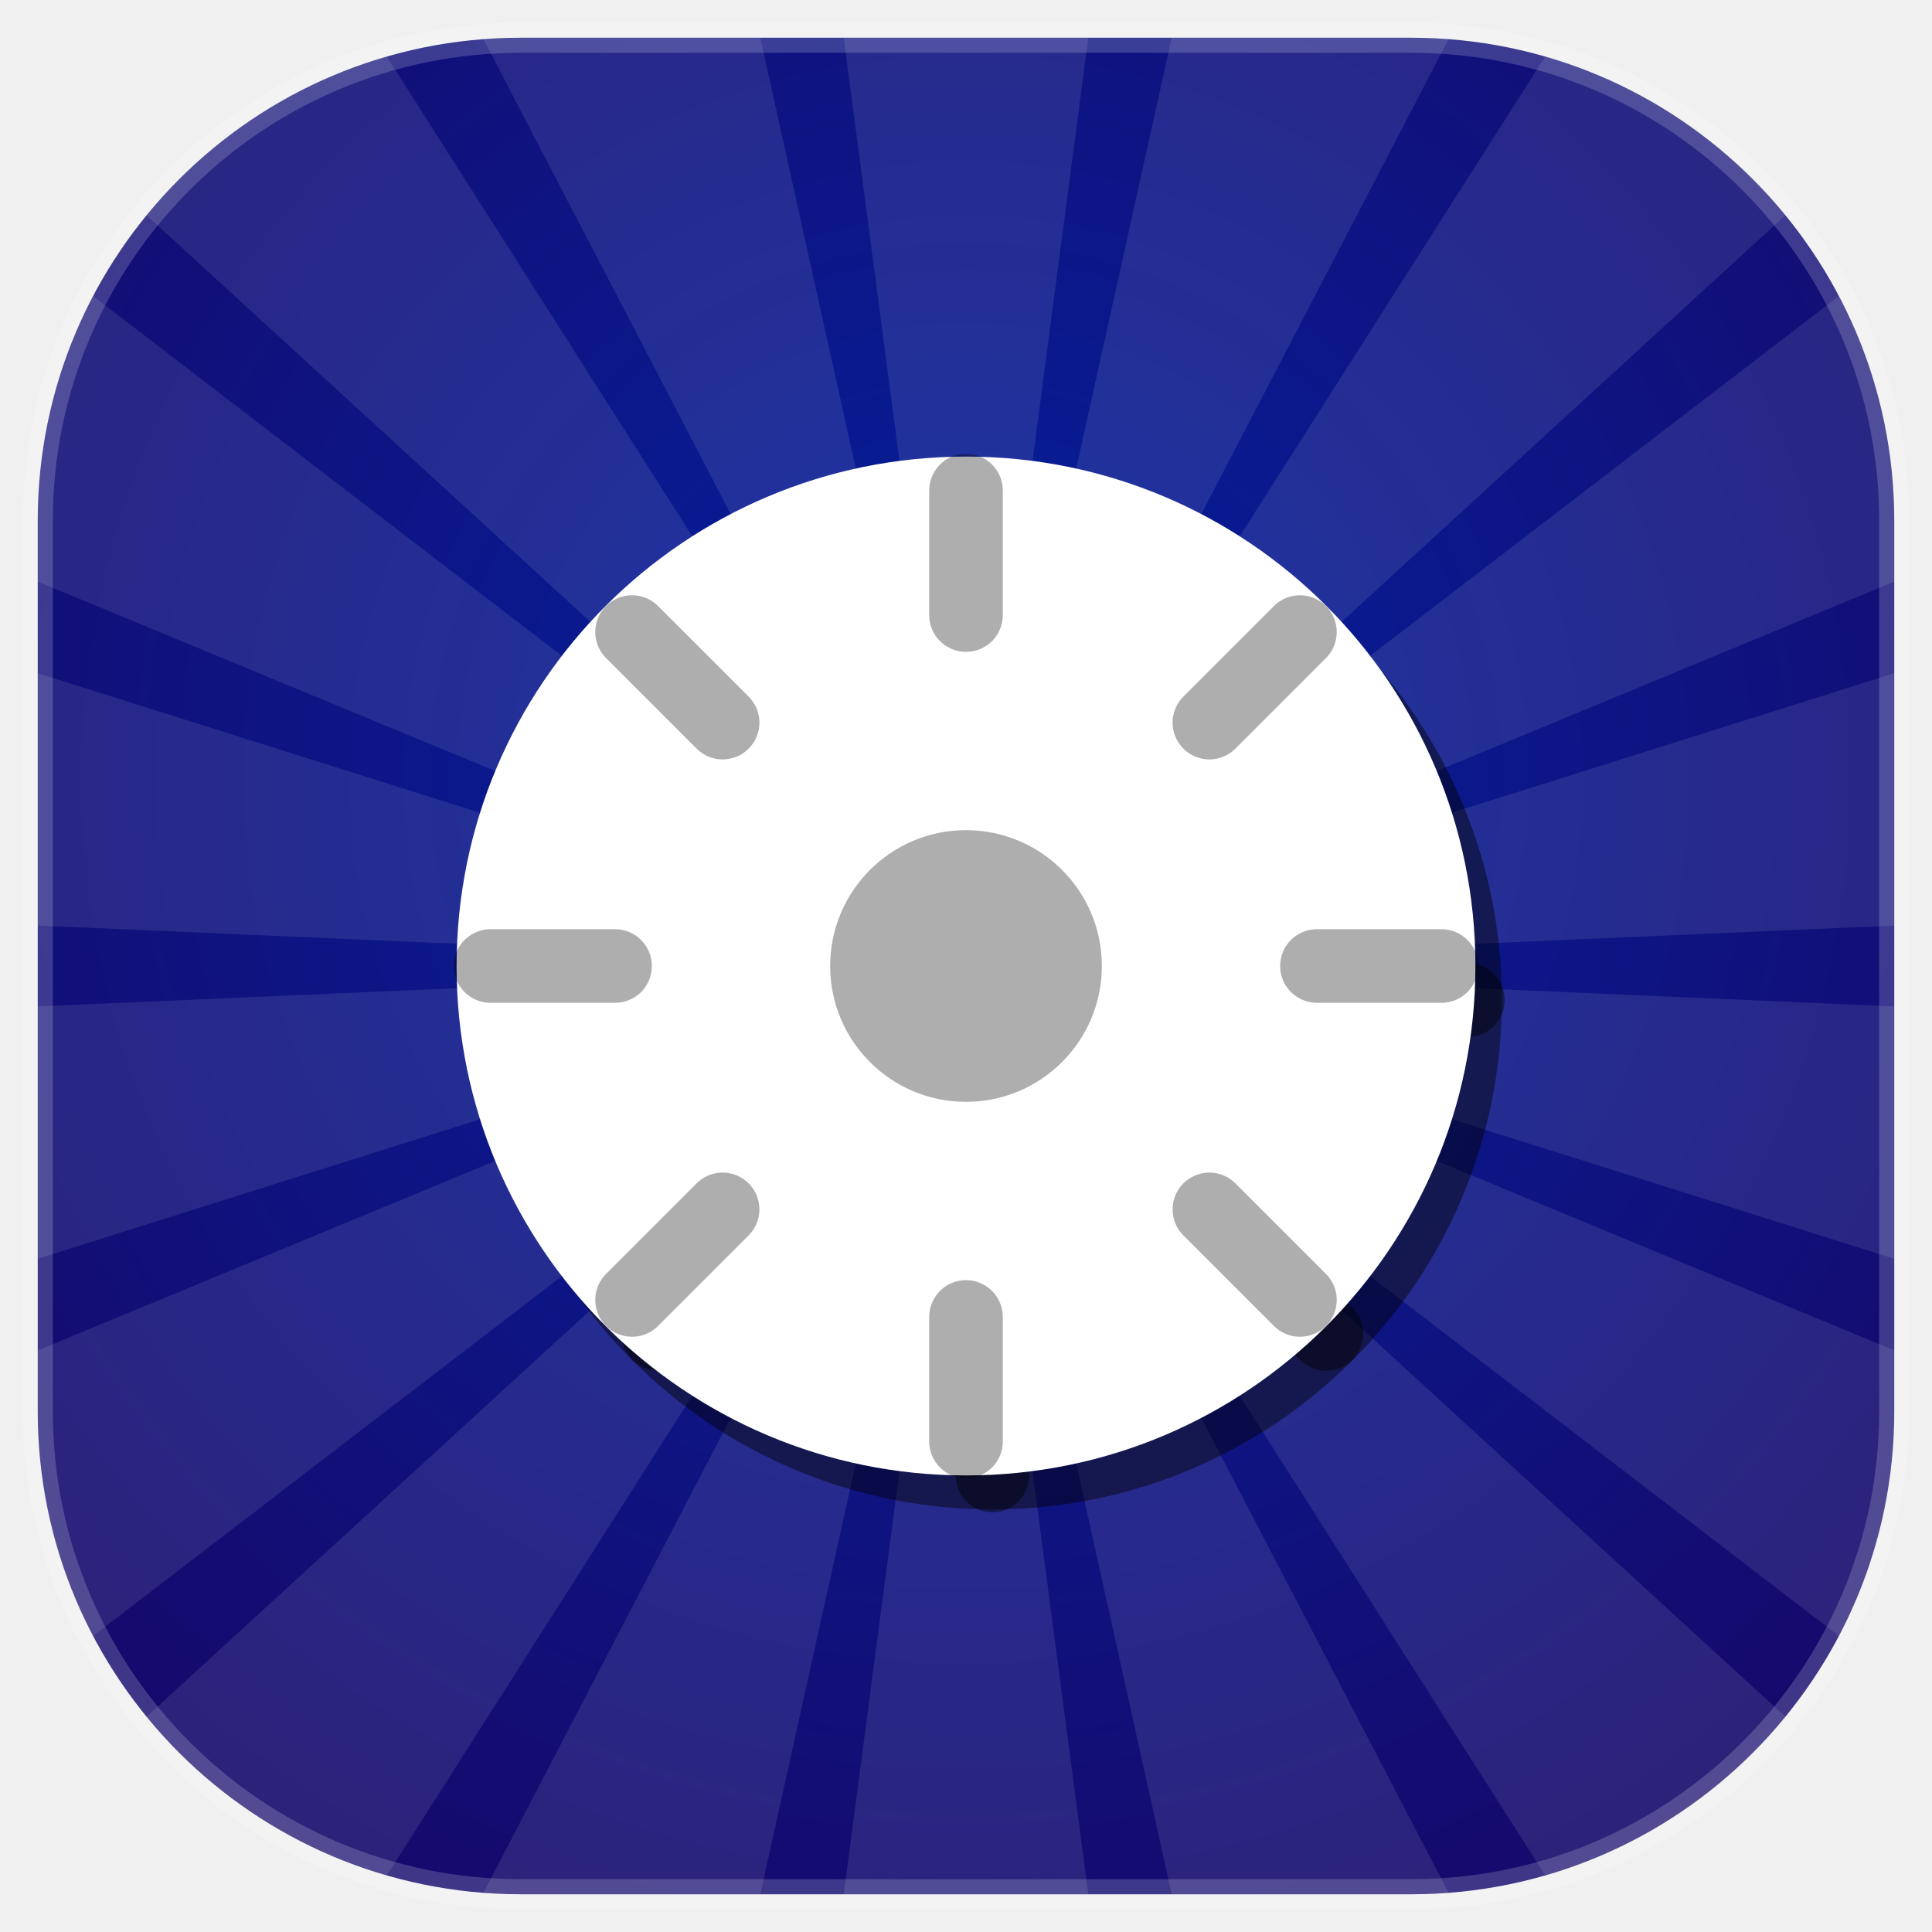
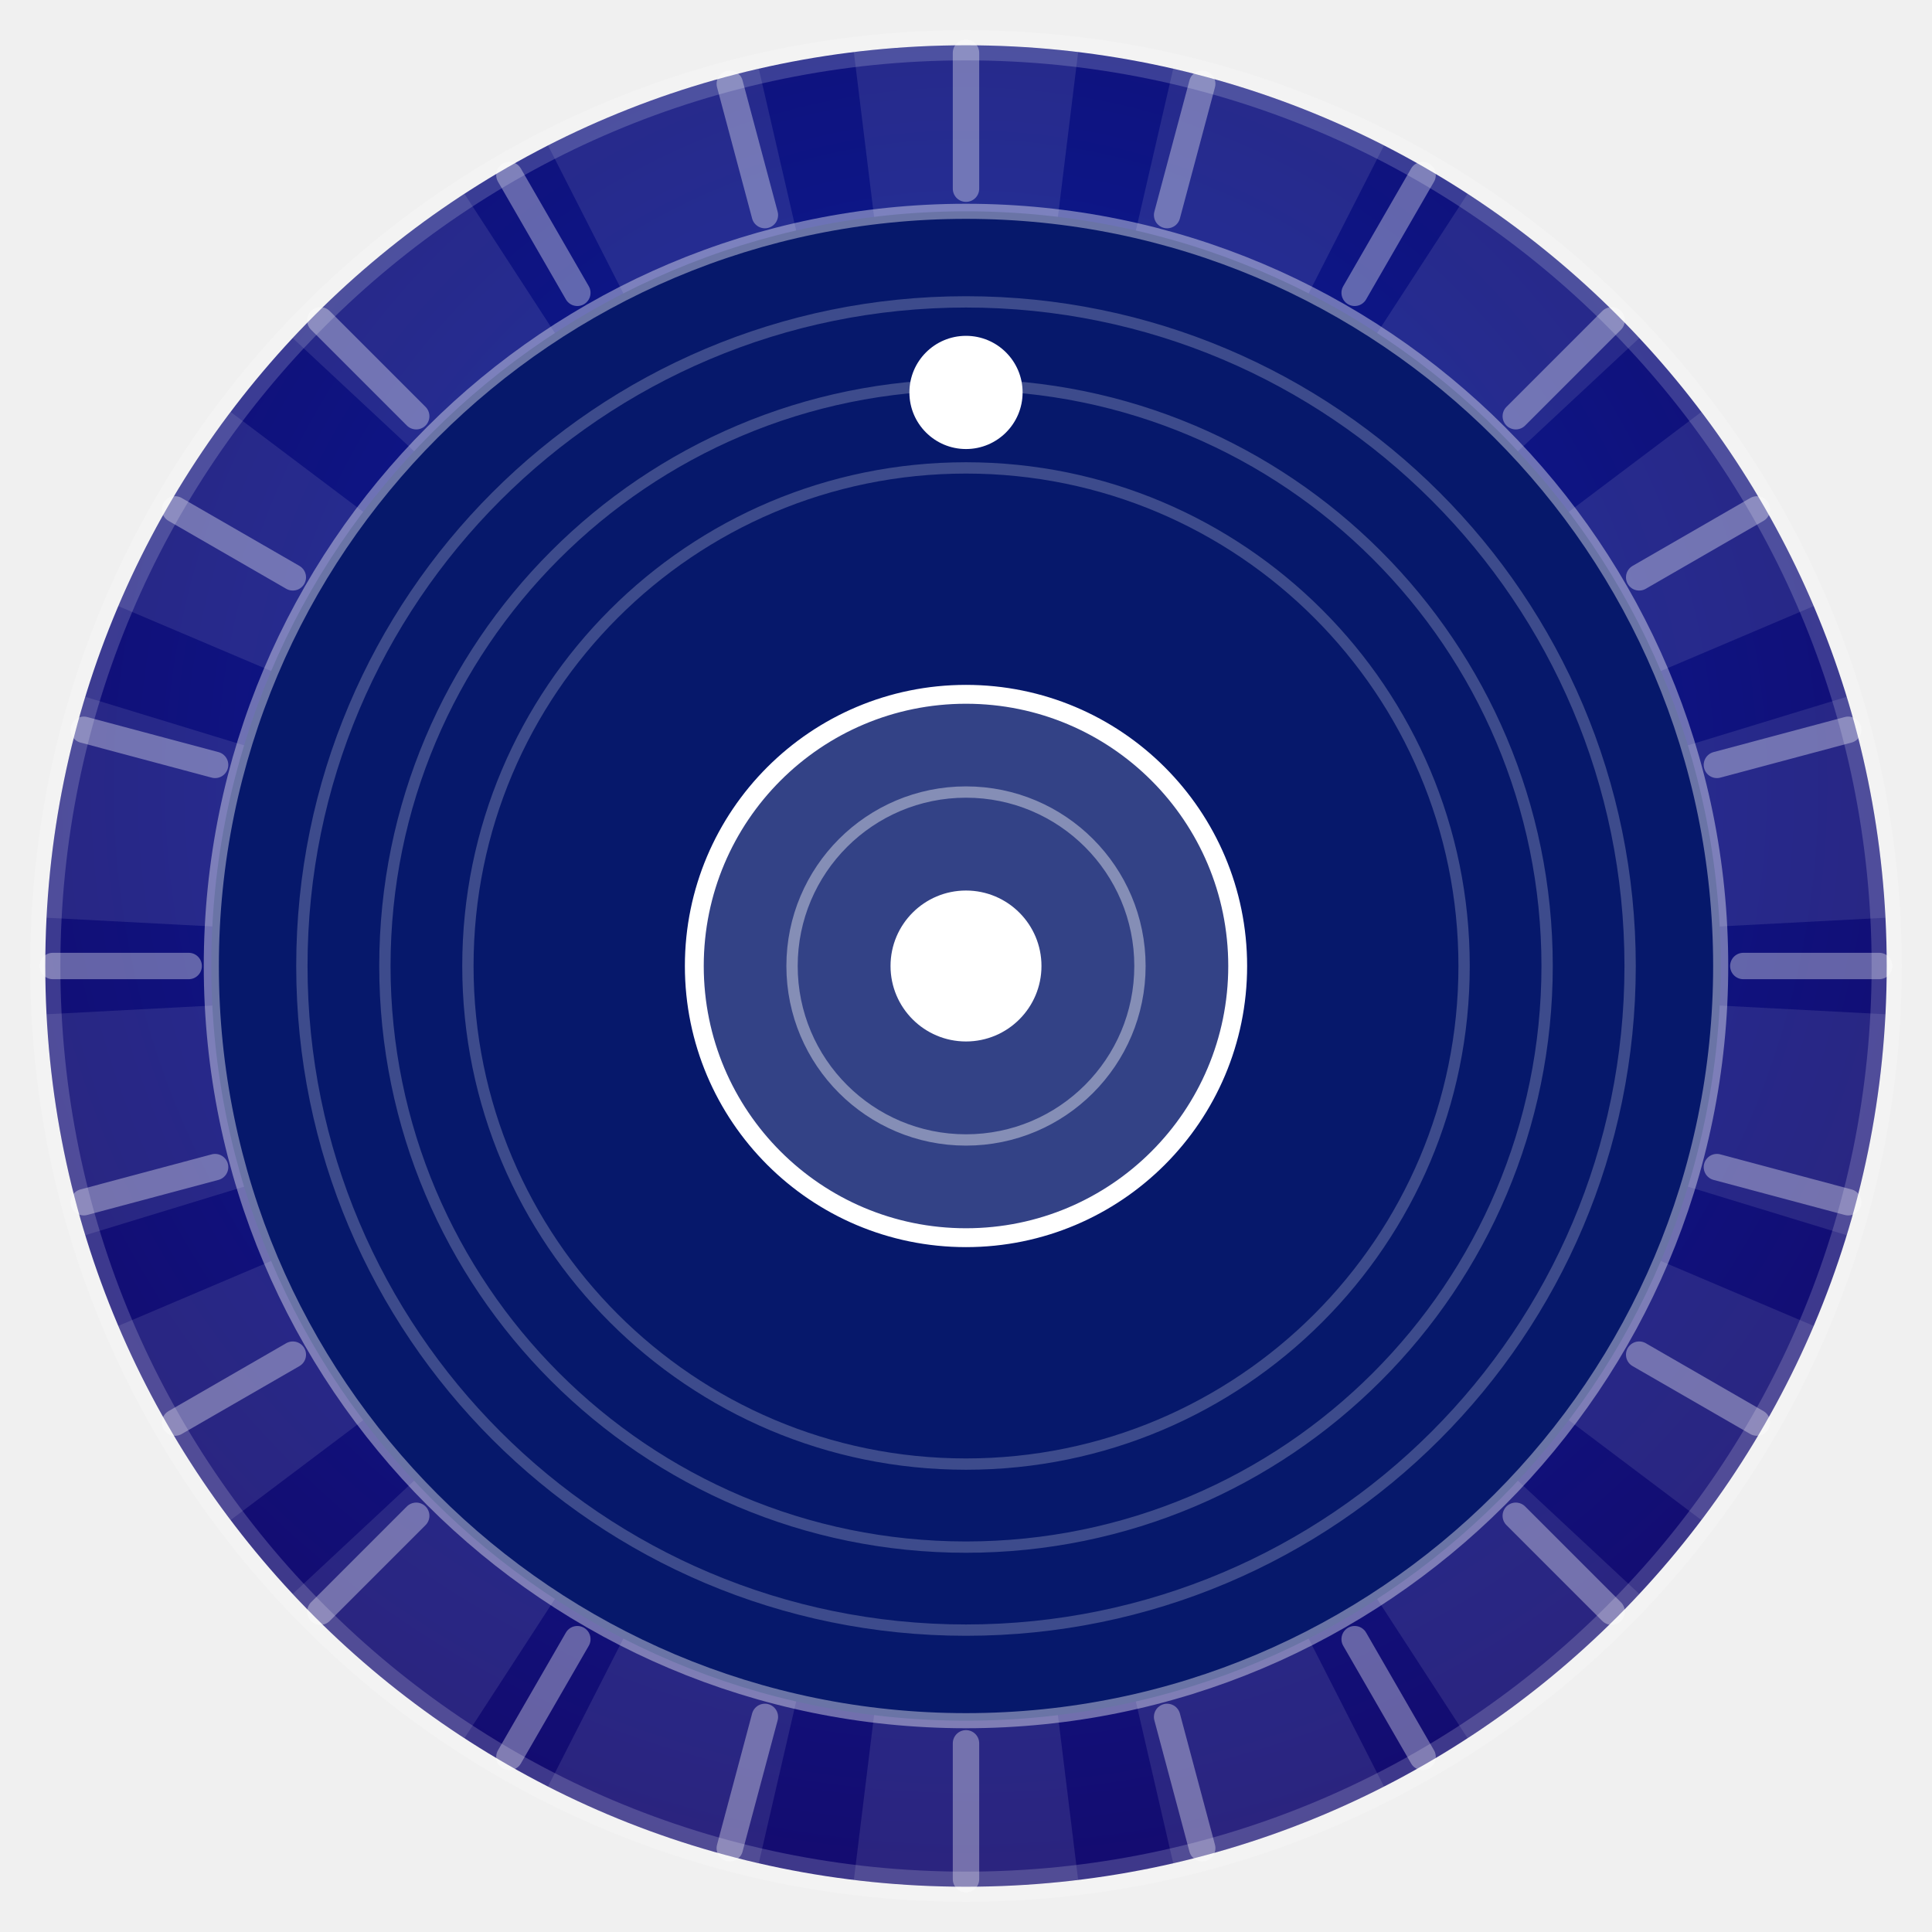
<svg xmlns="http://www.w3.org/2000/svg" width="512" height="512" viewBox="0 0 512 512">
  <defs>
-     <path id="ray" d="M256 256 L193.3 -219.9 L318.7 -219.9 Z" />
-     <clipPath id="plate">
-       <rect x="10" y="10" width="492" height="492" rx="128" />
-     </clipPath>
-     <radialGradient id="glow" cx="0.5" cy="0.4" r="0.8">
+     <path id="jogRay" d="M256 256 L195.1 -240.3 L316.9 -240.3 Z" />
+     <radialGradient id="jogBg" cx="0.5" cy="0.4" r="0.8">
      <stop offset="0" stop-color="hsl(229,95%,32%)" />
      <stop offset="1" stop-color="hsl(253,90%,20%)" />
    </radialGradient>
  </defs>
-   <g clip-path="url(#plate)">
-     <rect x="10" y="10" width="492" height="492" rx="128" fill="url(#glow)" />
-     <use href="#ray" transform="rotate(0 256 256)" fill="rgba(255,255,255,0.1)" />
-     <use href="#ray" transform="rotate(20 256 256)" fill="rgba(255,255,255,0.1)" />
-     <use href="#ray" transform="rotate(40 256 256)" fill="rgba(255,255,255,0.1)" />
-     <use href="#ray" transform="rotate(60 256 256)" fill="rgba(255,255,255,0.1)" />
-     <use href="#ray" transform="rotate(80 256 256)" fill="rgba(255,255,255,0.1)" />
-     <use href="#ray" transform="rotate(100 256 256)" fill="rgba(255,255,255,0.1)" />
-     <use href="#ray" transform="rotate(120 256 256)" fill="rgba(255,255,255,0.1)" />
-     <use href="#ray" transform="rotate(140 256 256)" fill="rgba(255,255,255,0.1)" />
-     <use href="#ray" transform="rotate(160 256 256)" fill="rgba(255,255,255,0.1)" />
-     <use href="#ray" transform="rotate(180 256 256)" fill="rgba(255,255,255,0.1)" />
-     <use href="#ray" transform="rotate(200 256 256)" fill="rgba(255,255,255,0.1)" />
-     <use href="#ray" transform="rotate(220 256 256)" fill="rgba(255,255,255,0.1)" />
-     <use href="#ray" transform="rotate(240 256 256)" fill="rgba(255,255,255,0.1)" />
-     <use href="#ray" transform="rotate(260 256 256)" fill="rgba(255,255,255,0.1)" />
-     <use href="#ray" transform="rotate(280 256 256)" fill="rgba(255,255,255,0.1)" />
-     <use href="#ray" transform="rotate(300 256 256)" fill="rgba(255,255,255,0.1)" />
-     <use href="#ray" transform="rotate(320 256 256)" fill="rgba(255,255,255,0.1)" />
-     <use href="#ray" transform="rotate(340 256 256)" fill="rgba(255,255,255,0.1)" />
+   <clipPath id="jogDisc">
+     <circle cx="256" cy="256" r="244" />
+   </clipPath>
+   <clipPath id="jogFace">
+     <circle cx="256" cy="256" r="200" />
+   </clipPath>
+   <circle cx="256" cy="256" r="244" fill="url(#jogBg)" stroke="rgba(255,255,255,0.18)" stroke-width="8" />
+   <g clip-path="url(#jogDisc)">
+     <use href="#jogRay" transform="rotate(0 256 256)" fill="rgba(255,255,255,0.1)" />
+     <use href="#jogRay" transform="rotate(20 256 256)" fill="rgba(255,255,255,0.1)" />
+     <use href="#jogRay" transform="rotate(40 256 256)" fill="rgba(255,255,255,0.1)" />
+     <use href="#jogRay" transform="rotate(60 256 256)" fill="rgba(255,255,255,0.1)" />
+     <use href="#jogRay" transform="rotate(80 256 256)" fill="rgba(255,255,255,0.1)" />
+     <use href="#jogRay" transform="rotate(100 256 256)" fill="rgba(255,255,255,0.1)" />
+     <use href="#jogRay" transform="rotate(120 256 256)" fill="rgba(255,255,255,0.1)" />
+     <use href="#jogRay" transform="rotate(140 256 256)" fill="rgba(255,255,255,0.1)" />
+     <use href="#jogRay" transform="rotate(160 256 256)" fill="rgba(255,255,255,0.1)" />
+     <use href="#jogRay" transform="rotate(180 256 256)" fill="rgba(255,255,255,0.1)" />
+     <use href="#jogRay" transform="rotate(200 256 256)" fill="rgba(255,255,255,0.1)" />
+     <use href="#jogRay" transform="rotate(220 256 256)" fill="rgba(255,255,255,0.1)" />
+     <use href="#jogRay" transform="rotate(240 256 256)" fill="rgba(255,255,255,0.1)" />
+     <use href="#jogRay" transform="rotate(260 256 256)" fill="rgba(255,255,255,0.1)" />
+     <use href="#jogRay" transform="rotate(280 256 256)" fill="rgba(255,255,255,0.1)" />
+     <use href="#jogRay" transform="rotate(300 256 256)" fill="rgba(255,255,255,0.1)" />
+     <use href="#jogRay" transform="rotate(320 256 256)" fill="rgba(255,255,255,0.1)" />
+     <use href="#jogRay" transform="rotate(340 256 256)" fill="rgba(255,255,255,0.1)" />
  </g>
-   <rect x="10" y="10" width="492" height="492" rx="128" fill="none" stroke="rgba(255,255,255,0.18)" stroke-width="8" />
-   <g transform="translate(7,9)">
-     <g transform="translate(76,76) scale(15)">
-       <circle cx="12" cy="12" r="9" fill="rgba(0,0,0,0.45)" />
-       <circle cx="12" cy="12" r="2.4" fill="rgba(0,0,0,0.45)" />
-       <g stroke="rgba(0,0,0,0.45)" stroke-width="1.3" stroke-linecap="round">
-         <path d="M12 3.6v2.2M12 18.2v2.2M3.6 12h2.2M18.2 12h2.2M6.1 6.1l1.6 1.6M16.3 16.3l1.6 1.6M17.9 6.1l-1.6 1.6M7.7 16.3l-1.6 1.6" />
-       </g>
-     </g>
-   </g>
-   <g transform="translate(76,76) scale(15)">
-     <circle cx="12" cy="12" r="9" fill="#ffffff" />
-     <circle cx="12" cy="12" r="2.4" fill="rgba(0,0,0,0.32)" />
-     <g stroke="rgba(0,0,0,0.32)" stroke-width="1.3" stroke-linecap="round">
-       <path d="M12 3.6v2.2M12 18.2v2.2M3.6 12h2.2M18.2 12h2.2M6.1 6.1l1.6 1.6M16.3 16.3l1.6 1.6M17.9 6.1l-1.6 1.6M7.7 16.3l-1.6 1.6" />
-     </g>
-   </g>
+   <path d="M256.0 14.0 L256.0 50.0" fill="none" stroke="#ffffff" stroke-width="7" stroke-linecap="round" opacity="0.35" />
+   <path d="M318.6 22.2 L309.3 57.0" fill="none" stroke="#ffffff" stroke-width="7" stroke-linecap="round" opacity="0.35" />
+   <path d="M377.0 46.4 L359.0 77.6" fill="none" stroke="#ffffff" stroke-width="7" stroke-linecap="round" opacity="0.35" />
+   <path d="M427.1 84.9 L401.7 110.3" fill="none" stroke="#ffffff" stroke-width="7" stroke-linecap="round" opacity="0.35" />
+   <path d="M465.6 135.0 L434.4 153.0" fill="none" stroke="#ffffff" stroke-width="7" stroke-linecap="round" opacity="0.35" />
+   <path d="M489.8 193.4 L455.0 202.7" fill="none" stroke="#ffffff" stroke-width="7" stroke-linecap="round" opacity="0.35" />
+   <path d="M498.0 256.0 L462.0 256.0" fill="none" stroke="#ffffff" stroke-width="7" stroke-linecap="round" opacity="0.35" />
+   <path d="M489.8 318.6 L455.0 309.3" fill="none" stroke="#ffffff" stroke-width="7" stroke-linecap="round" opacity="0.35" />
+   <path d="M465.6 377.0 L434.4 359.0" fill="none" stroke="#ffffff" stroke-width="7" stroke-linecap="round" opacity="0.35" />
+   <path d="M427.1 427.1 L401.7 401.7" fill="none" stroke="#ffffff" stroke-width="7" stroke-linecap="round" opacity="0.35" />
+   <path d="M377.0 465.6 L359.0 434.4" fill="none" stroke="#ffffff" stroke-width="7" stroke-linecap="round" opacity="0.35" />
+   <path d="M318.6 489.8 L309.3 455.0" fill="none" stroke="#ffffff" stroke-width="7" stroke-linecap="round" opacity="0.35" />
+   <path d="M256.0 498.0 L256.0 462.0" fill="none" stroke="#ffffff" stroke-width="7" stroke-linecap="round" opacity="0.35" />
+   <path d="M193.4 489.8 L202.7 455.0" fill="none" stroke="#ffffff" stroke-width="7" stroke-linecap="round" opacity="0.35" />
+   <path d="M135.0 465.6 L153.0 434.4" fill="none" stroke="#ffffff" stroke-width="7" stroke-linecap="round" opacity="0.35" />
+   <path d="M84.9 427.1 L110.3 401.7" fill="none" stroke="#ffffff" stroke-width="7" stroke-linecap="round" opacity="0.35" />
+   <path d="M46.4 377.0 L77.6 359.0" fill="none" stroke="#ffffff" stroke-width="7" stroke-linecap="round" opacity="0.35" />
+   <path d="M22.2 318.6 L57.0 309.3" fill="none" stroke="#ffffff" stroke-width="7" stroke-linecap="round" opacity="0.35" />
+   <path d="M14.0 256.0 L50.0 256.0" fill="none" stroke="#ffffff" stroke-width="7" stroke-linecap="round" opacity="0.35" />
+   <path d="M22.2 193.4 L57.0 202.7" fill="none" stroke="#ffffff" stroke-width="7" stroke-linecap="round" opacity="0.35" />
+   <path d="M46.4 135.0 L77.6 153.0" fill="none" stroke="#ffffff" stroke-width="7" stroke-linecap="round" opacity="0.35" />
+   <path d="M84.9 84.9 L110.3 110.3" fill="none" stroke="#ffffff" stroke-width="7" stroke-linecap="round" opacity="0.35" />
+   <path d="M135.0 46.4 L153.0 77.6" fill="none" stroke="#ffffff" stroke-width="7" stroke-linecap="round" opacity="0.35" />
+   <path d="M193.4 22.2 L202.7 57.0" fill="none" stroke="#ffffff" stroke-width="7" stroke-linecap="round" opacity="0.35" />
+   <circle cx="256" cy="256" r="200" fill="hsl(229,90%,22%)" stroke="rgba(255,255,255,0.4)" stroke-width="4" />
+   <circle cx="256" cy="256" r="176.0" fill="none" stroke="#ffffff" stroke-width="3" opacity="0.22" />
+   <circle cx="256" cy="256" r="154.0" fill="none" stroke="#ffffff" stroke-width="3" opacity="0.22" />
+   <circle cx="256" cy="256" r="132.0" fill="none" stroke="#ffffff" stroke-width="3" opacity="0.22" />
+   <circle cx="256" cy="256" r="72" fill="rgba(255,255,255,0.18)" stroke="#ffffff" stroke-width="5" />
+   <circle cx="256" cy="256" r="46.1" fill="none" stroke="#ffffff" stroke-width="3" opacity="0.4" />
+   <circle cx="256" cy="256" r="20" fill="#ffffff" />
+   <circle cx="256" cy="104.0" r="15" fill="#ffffff" />
</svg>
